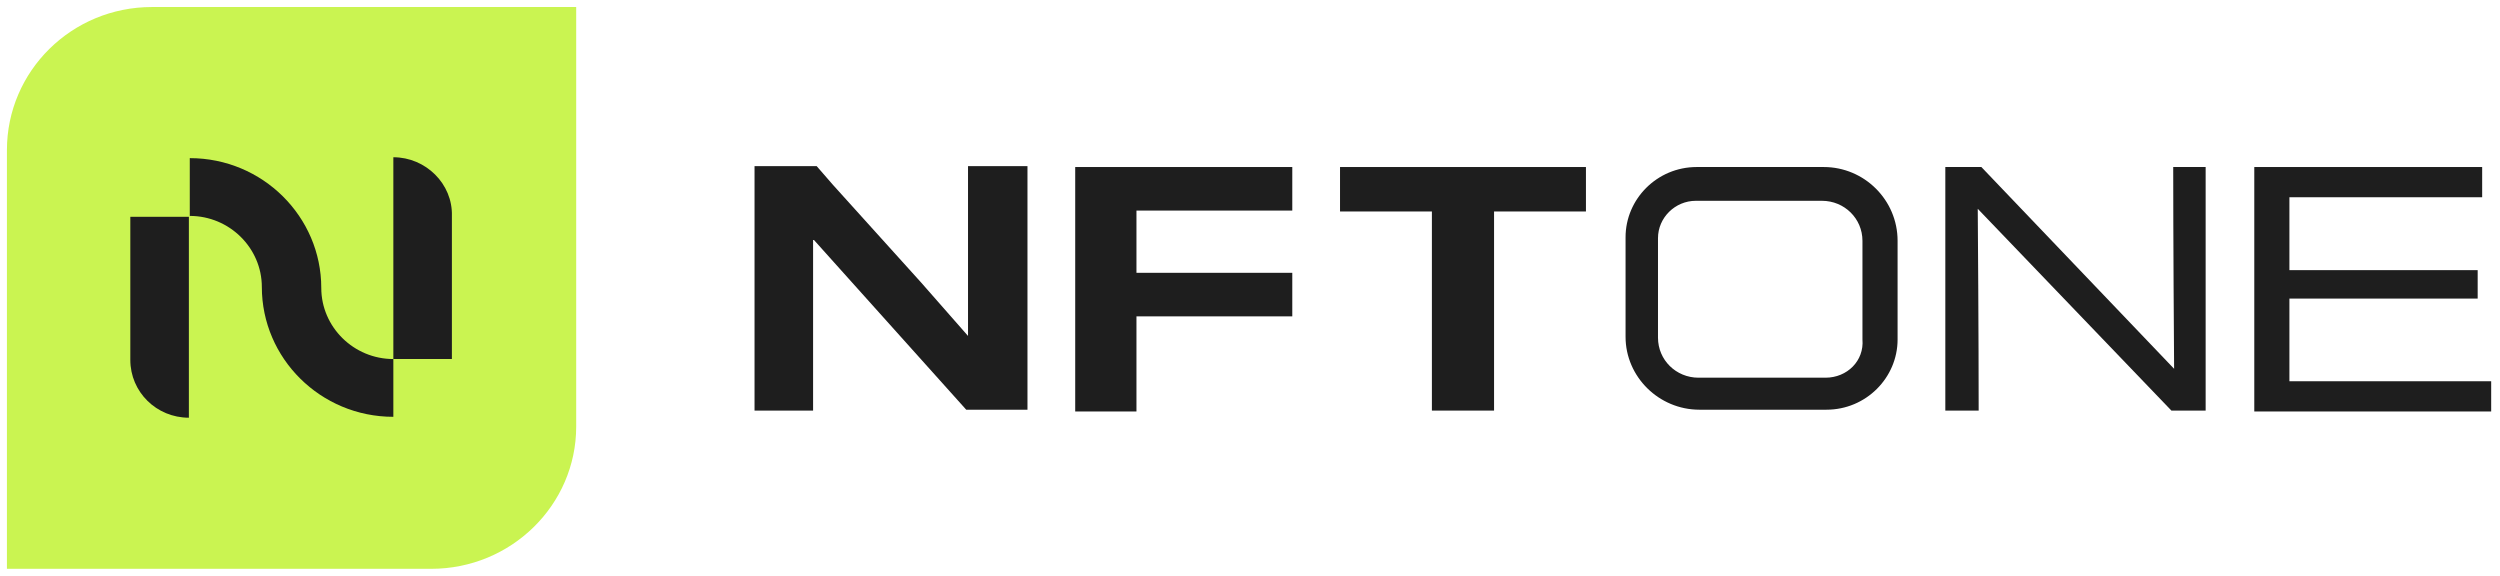
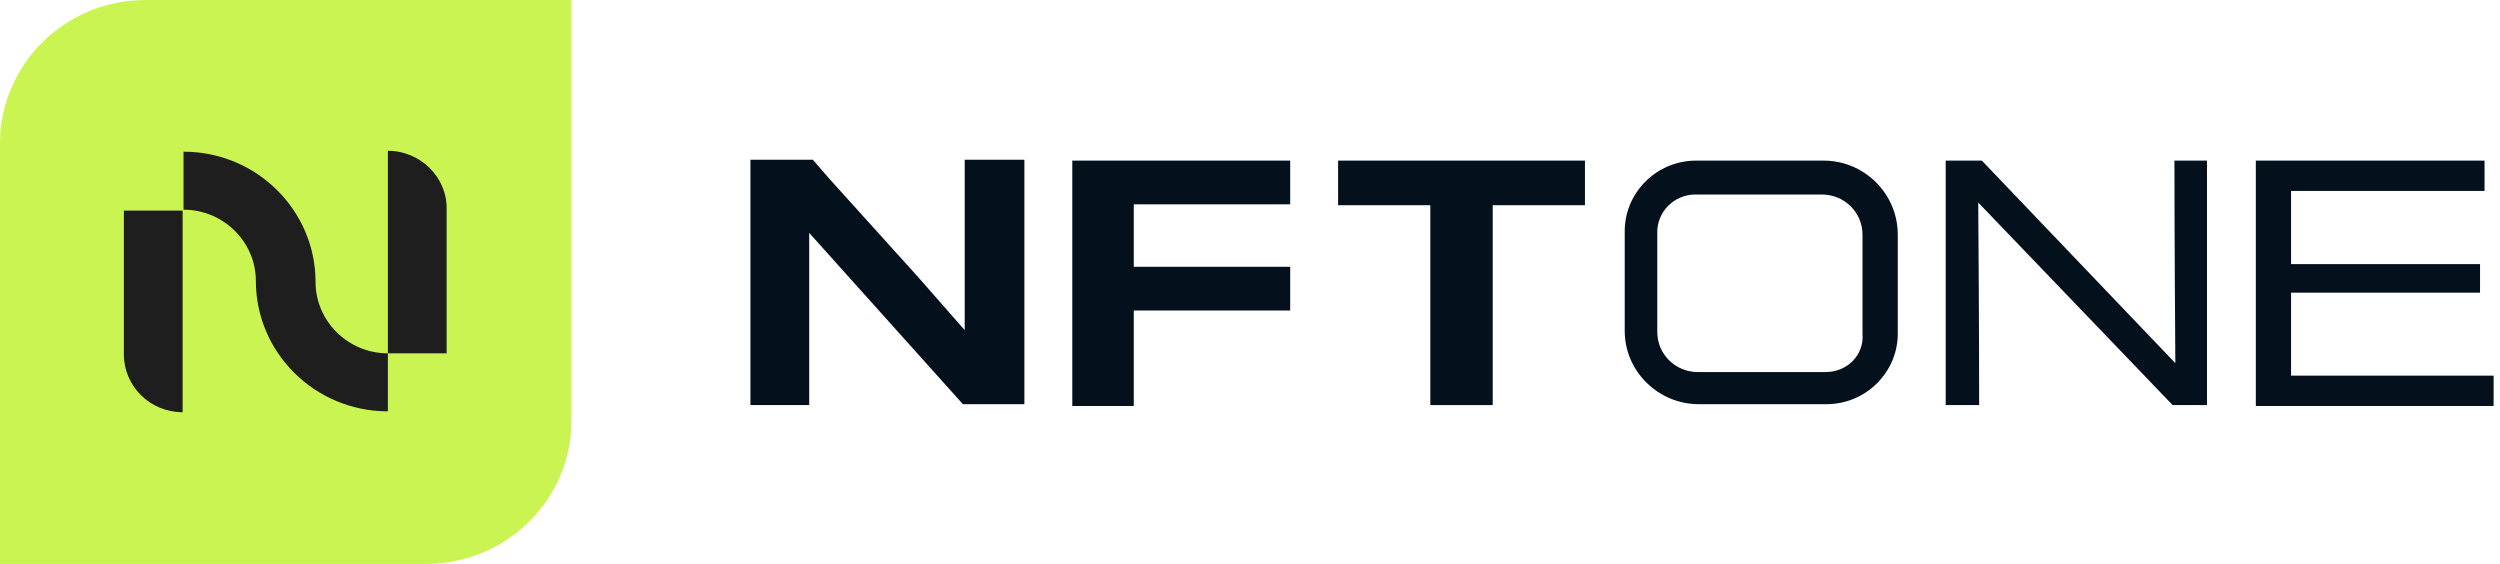
- <svg xmlns="http://www.w3.org/2000/svg" width="178" height="41" viewBox="0 0 178 41" fill="none">
-   <path d="M30.7 40.5H0.493C0.493 40.5 0.493 35.943 0.493 30.31V10.69C0.493 5.057 5.111 0.5 10.819 0.5H30.764C36.407 0.5 41.025 0.5 41.025 0.5V30.373C41.025 35.943 36.407 40.5 30.7 40.5Z" fill="#CAF451" />
-   <path d="M22.875 20.5C22.875 15.437 18.707 11.259 13.512 11.259V15.373C16.334 15.373 18.643 17.652 18.643 20.436C18.643 25.5 22.811 29.677 28.006 29.677V25.563C25.184 25.563 22.875 23.285 22.875 20.5Z" fill="#1E1E1E" />
-   <path d="M9.279 25.627C9.279 27.905 11.139 29.741 13.448 29.741V15.437H9.279V25.627Z" fill="#1E1E1E" />
-   <path d="M28.006 11.196V25.563H32.175V15.373C32.239 13.095 30.315 11.196 28.006 11.196Z" fill="#1E1E1E" />
-   <path d="M68.923 11.829V23.918L65.588 20.12L59.303 13.158L58.148 11.829H53.723V29.234H57.892V17.019L68.795 29.171H73.156V11.829H68.923Z" fill="#1E1E1E" />
-   <path d="M92.011 14.993V11.892H76.555V29.297H80.916V22.525H92.011V19.424H80.916V14.993H92.011Z" fill="#1E1E1E" />
-   <path d="M95.41 11.892V15.057H101.951V29.234H106.377V15.057H112.919V11.892H95.41Z" fill="#1E1E1E" />
-   <path d="M154.733 11.892C154.733 12.462 154.733 17.272 154.797 26.259L141.073 11.892H138.507V29.234H140.881C140.881 28.411 140.881 23.601 140.816 14.867L154.604 29.234H157.042V11.892H154.733Z" fill="#1E1E1E" />
-   <path d="M163.006 27.145V21.259H176.41V19.234H163.006V14.044H176.73V11.892H160.505V29.297H177.372V27.145H163.006Z" fill="#1E1E1E" />
-   <path d="M129.849 11.892H120.806C117.985 11.892 115.74 14.171 115.74 16.892V23.981C115.74 26.829 118.113 29.171 120.999 29.171H130.042C132.864 29.171 135.108 26.892 135.108 24.171V17.145C135.108 14.234 132.735 11.892 129.849 11.892ZM129.978 26.892H120.935C119.331 26.892 118.049 25.627 118.049 24.044V16.956C118.049 15.5 119.267 14.297 120.743 14.297H129.721C131.325 14.297 132.607 15.563 132.607 17.145V24.171C132.735 25.69 131.517 26.892 129.978 26.892Z" fill="#1E1E1E" />
+ <svg xmlns="http://www.w3.org/2000/svg" width="399" height="90" viewBox="0 0 399 90" fill="none">
+   <path d="M67.965 90H0C0 90 1.8922e-06 79.747 1.8922e-06 67.073V22.927C1.8922e-06 10.253 10.39 5.43231e-05 23.232 5.43231e-05H68.109C80.808 5.43231e-05 91.197 0 91.197 0V67.215C91.197 79.747 80.808 90 67.965 90Z" fill="#CAF451" />
+   <path d="M50.361 45C50.361 33.607 40.981 24.209 29.293 24.209V33.465C35.642 33.465 40.837 38.592 40.837 44.857C40.837 56.25 50.216 65.649 61.905 65.649V56.392C55.556 56.392 50.361 51.266 50.361 45Z" fill="#1E1E1E" />
+   <path d="M19.769 56.535C19.769 61.661 23.954 65.791 29.149 65.791V33.608H19.769V56.535Z" fill="#1E1E1E" />
+   <path d="M61.904 24.066V56.392H71.284V33.465C71.428 28.338 67.099 24.066 61.904 24.066Z" fill="#1E1E1E" />
+   <path d="M153.967 25.49V52.69L146.464 44.145L132.322 28.481L129.725 25.49H119.769V64.652H129.148V37.168L153.679 64.509H163.491V25.49H153.967Z" fill="#04111D" />
+   <path d="M205.915 32.611V25.633H171.139V64.794H180.951V49.557H205.915V42.579H180.951V32.611H205.915Z" fill="#04111D" />
+   <path d="M213.563 25.633V32.753H228.28V64.652H238.238V32.753H252.957V25.633H213.563Z" fill="#04111D" />
+   <path d="M347.04 25.633C347.04 26.914 347.04 37.737 347.184 57.959L316.305 25.633H310.533V64.652H315.873C315.873 62.8 315.873 51.978 315.727 32.326L346.751 64.652H352.235V25.633H347.04Z" fill="#04111D" />
+   <path d="M365.655 59.952V46.709H395.814V42.152H365.655V30.474H396.534V25.633H360.028V64.794H397.978V59.952H365.655Z" fill="#04111D" />
+   <path d="M291.051 25.633H270.705C264.355 25.633 259.305 30.759 259.305 36.883V52.832C259.305 59.24 264.645 64.509 271.137 64.509H291.484C297.833 64.509 302.884 59.383 302.884 53.259V37.452C302.884 30.902 297.544 25.633 291.051 25.633ZM291.34 59.383H270.994C267.385 59.383 264.501 56.535 264.501 52.974V37.025C264.501 33.75 267.242 31.044 270.561 31.044H290.762C294.37 31.044 297.257 33.892 297.257 37.452V53.259C297.544 56.677 294.803 59.383 291.34 59.383Z" fill="#04111D" />
</svg>
